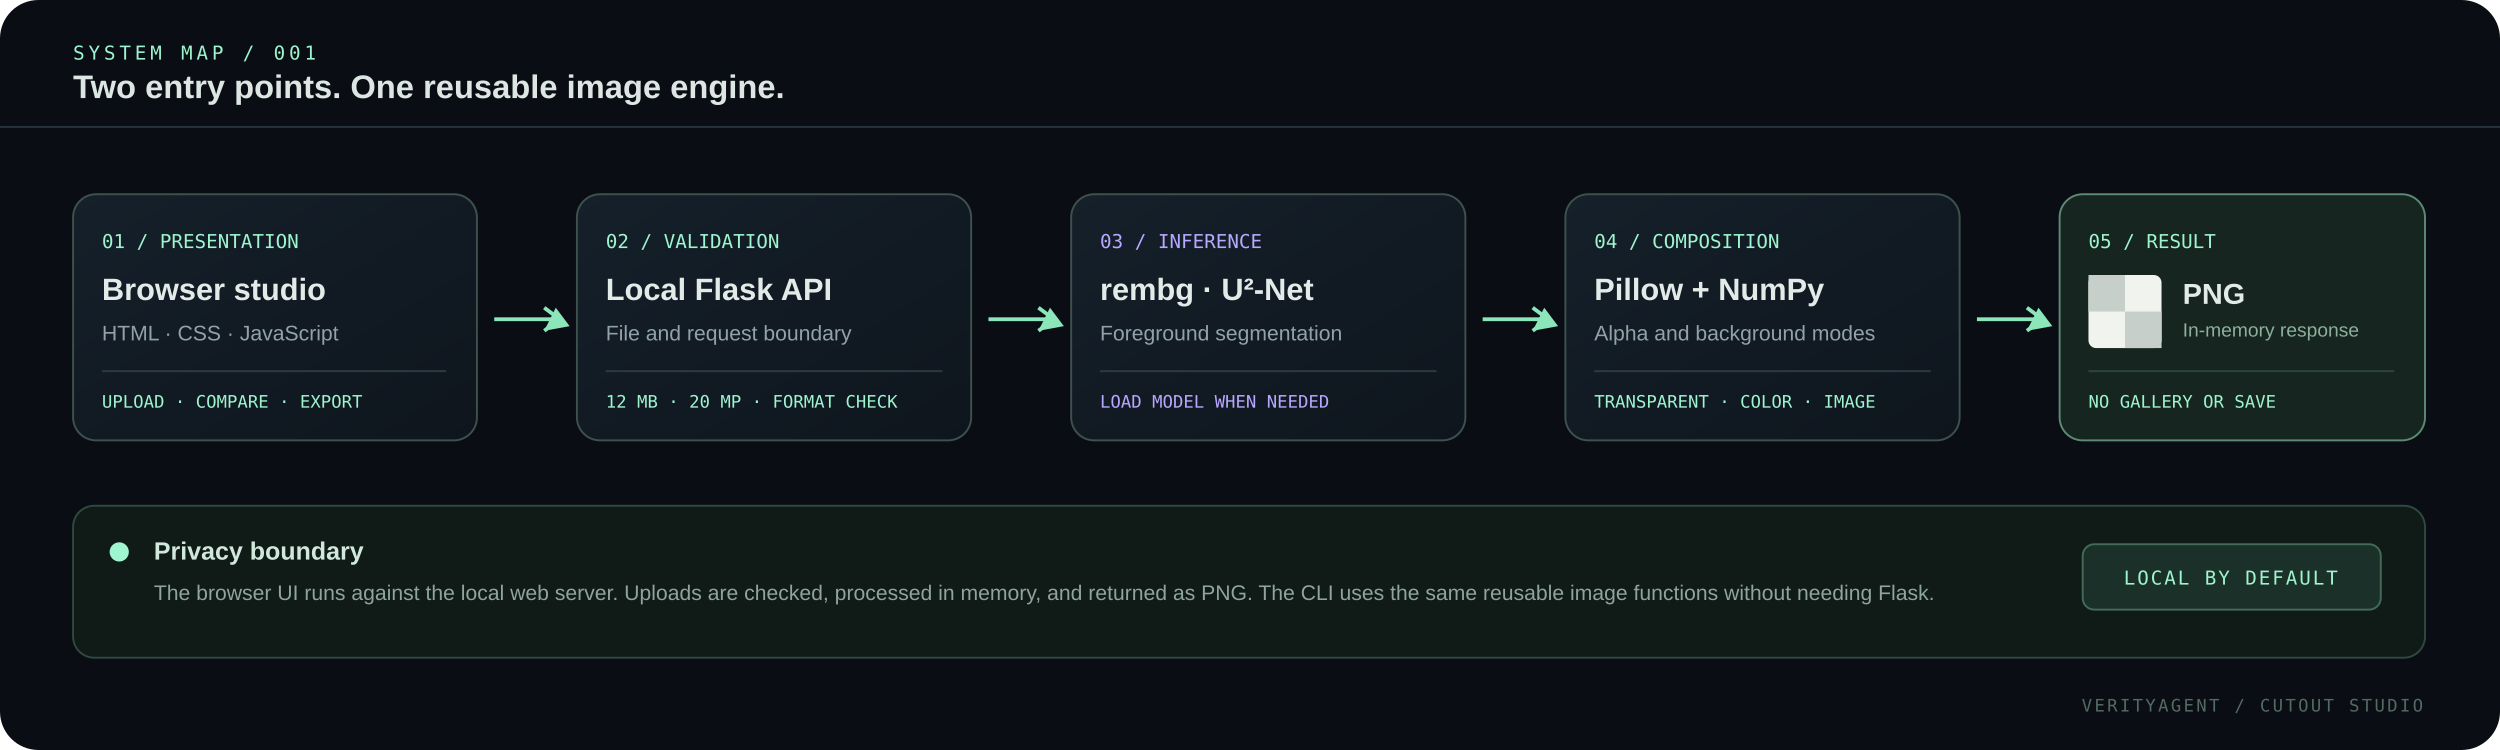
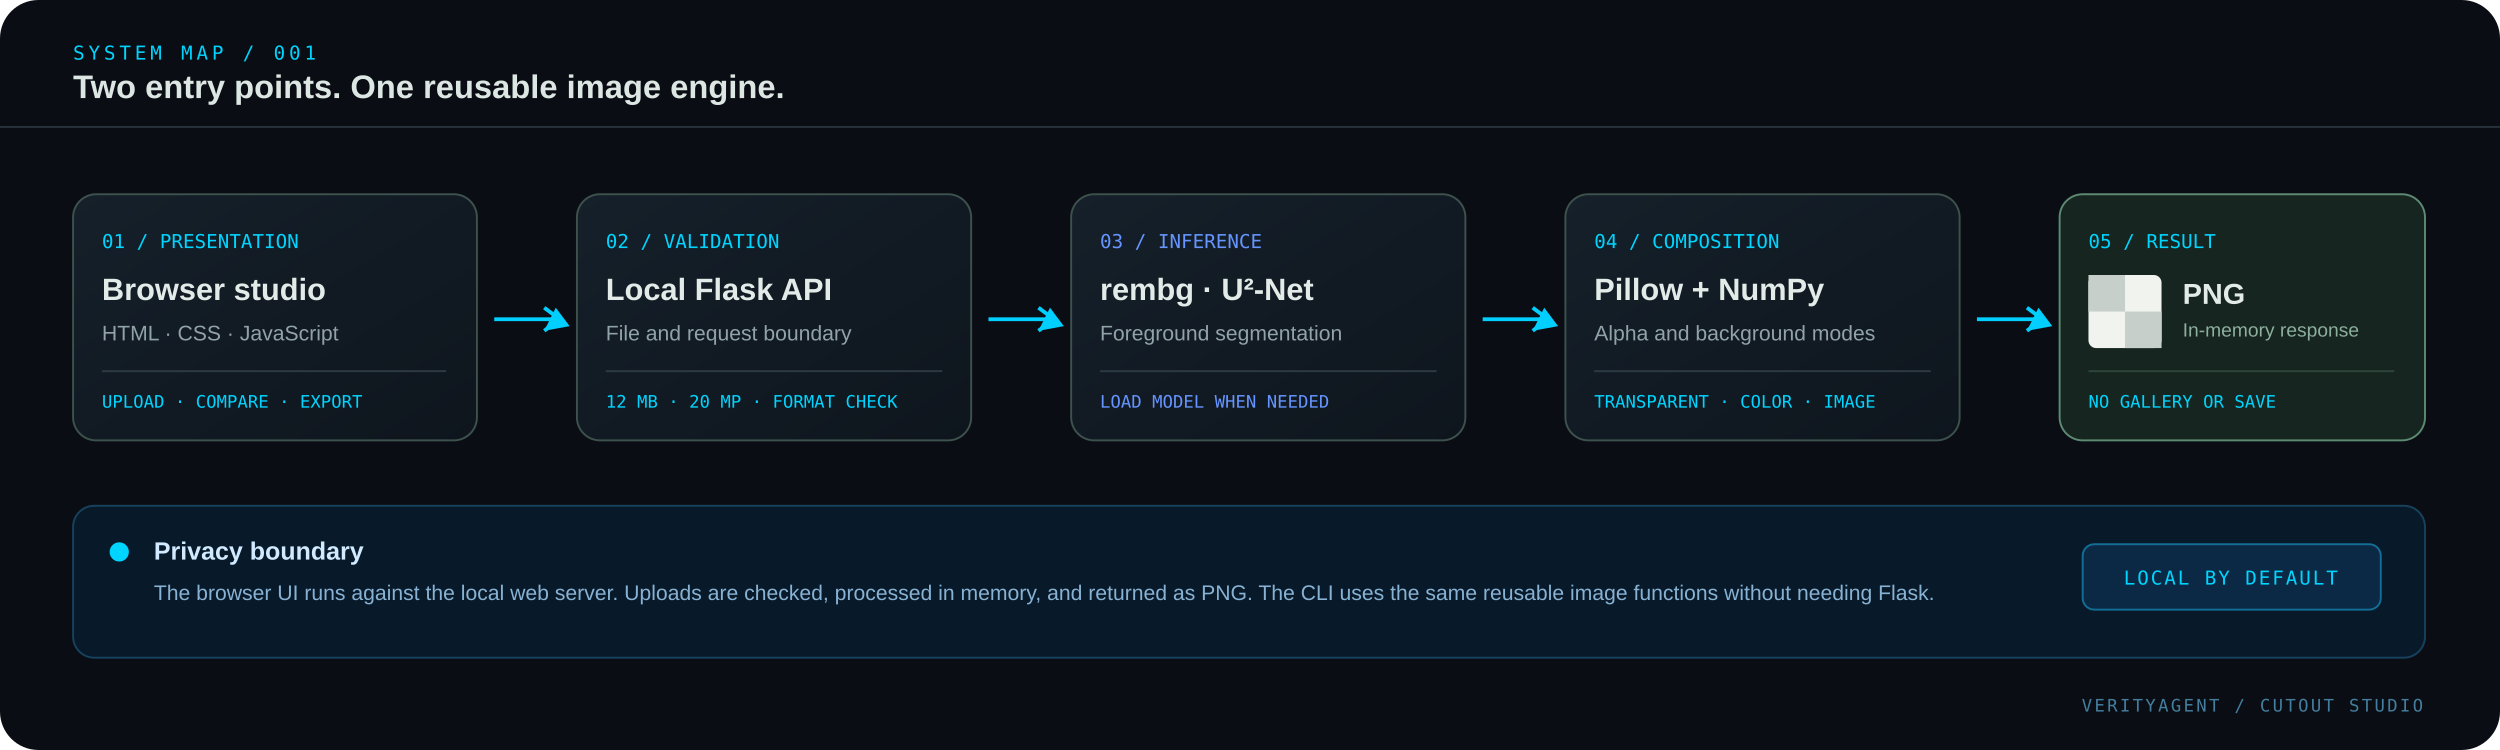
<svg xmlns="http://www.w3.org/2000/svg" width="1300" height="390" viewBox="0 0 1300 390" role="img" aria-labelledby="title desc">
  <defs>
    <linearGradient id="card" x1="0" y1="0" x2="1" y2="1">
      <stop stop-color="#15202a" />
      <stop offset="1" stop-color="#0e151d" />
    </linearGradient>
    <marker id="arrow" markerWidth="9" markerHeight="9" refX="6" refY="3" orient="auto">
-       <path d="M0 0 6 3 0 6Z" fill="#8be6ba" />
+       <path d="M0 0 6 3 0 6Z" fill="#00cfff" />
    </marker>
  </defs>
  <rect width="1300" height="390" rx="20" fill="#0a0e14" />
  <path d="M0 66H1300" stroke="#26323b" />
-   <text x="38" y="31" fill="#9ef5ce" font-family="monospace" font-size="10" letter-spacing="2">SYSTEM MAP / 001</text>
+   <text x="38" y="31" fill="#00d5ff" font-family="monospace" font-size="10" letter-spacing="2">SYSTEM MAP / 001</text>
  <text x="38" y="51" fill="#dce6e2" font-family="Arial,sans-serif" font-size="17" font-weight="700">Two entry points. One reusable image engine.</text>
  <g transform="translate(38 101)">
    <rect width="210" height="128" rx="12" fill="url(#card)" stroke="#3d514d" />
-     <text x="15" y="28" fill="#9ef5ce" font-family="monospace" font-size="10">01 / PRESENTATION</text>
+     <text x="15" y="28" fill="#00d5ff" font-family="monospace" font-size="10">01 / PRESENTATION</text>
    <text x="15" y="55" fill="#e2ebe7" font-family="Arial,sans-serif" font-size="16" font-weight="700">Browser studio</text>
    <text x="15" y="76" fill="#91a3a8" font-family="Arial,sans-serif" font-size="11">HTML · CSS · JavaScript</text>
    <path d="M15 92H194" stroke="#2d3a42" />
-     <text x="15" y="111" fill="#9ef5ce" font-family="monospace" font-size="9">UPLOAD · COMPARE · EXPORT</text>
+     <text x="15" y="111" fill="#00d5ff" font-family="monospace" font-size="9">UPLOAD · COMPARE · EXPORT</text>
  </g>
-   <path d="M257 166h34m-8-6 8 6-8 6" stroke="#8be6ba" stroke-width="2" fill="none" marker-end="url(#arrow)" />
+   <path d="M257 166h34m-8-6 8 6-8 6" stroke="#00cfff" stroke-width="2" fill="none" marker-end="url(#arrow)" />
  <g transform="translate(300 101)">
    <rect width="205" height="128" rx="12" fill="url(#card)" stroke="#3d514d" />
-     <text x="15" y="28" fill="#9ef5ce" font-family="monospace" font-size="10">02 / VALIDATION</text>
+     <text x="15" y="28" fill="#00d5ff" font-family="monospace" font-size="10">02 / VALIDATION</text>
    <text x="15" y="55" fill="#e2ebe7" font-family="Arial,sans-serif" font-size="16" font-weight="700">Local Flask API</text>
    <text x="15" y="76" fill="#91a3a8" font-family="Arial,sans-serif" font-size="11">File and request boundary</text>
    <path d="M15 92H190" stroke="#2d3a42" />
-     <text x="15" y="111" fill="#9ef5ce" font-family="monospace" font-size="9">12 MB · 20 MP · FORMAT CHECK</text>
+     <text x="15" y="111" fill="#00d5ff" font-family="monospace" font-size="9">12 MB · 20 MP · FORMAT CHECK</text>
  </g>
-   <path d="M514 166h34m-8-6 8 6-8 6" stroke="#8be6ba" stroke-width="2" fill="none" marker-end="url(#arrow)" />
+   <path d="M514 166h34m-8-6 8 6-8 6" stroke="#00cfff" stroke-width="2" fill="none" marker-end="url(#arrow)" />
  <g transform="translate(557 101)">
    <rect width="205" height="128" rx="12" fill="url(#card)" stroke="#3d514d" />
-     <text x="15" y="28" fill="#b9a8ff" font-family="monospace" font-size="10">03 / INFERENCE</text>
+     <text x="15" y="28" fill="#6695ff" font-family="monospace" font-size="10">03 / INFERENCE</text>
    <text x="15" y="55" fill="#e2ebe7" font-family="Arial,sans-serif" font-size="16" font-weight="700">rembg · U²-Net</text>
    <text x="15" y="76" fill="#91a3a8" font-family="Arial,sans-serif" font-size="11">Foreground segmentation</text>
    <path d="M15 92H190" stroke="#2d3a42" />
-     <text x="15" y="111" fill="#b9a8ff" font-family="monospace" font-size="9">LOAD MODEL WHEN NEEDED</text>
+     <text x="15" y="111" fill="#6695ff" font-family="monospace" font-size="9">LOAD MODEL WHEN NEEDED</text>
  </g>
-   <path d="M771 166h34m-8-6 8 6-8 6" stroke="#8be6ba" stroke-width="2" fill="none" marker-end="url(#arrow)" />
+   <path d="M771 166h34m-8-6 8 6-8 6" stroke="#00cfff" stroke-width="2" fill="none" marker-end="url(#arrow)" />
  <g transform="translate(814 101)">
    <rect width="205" height="128" rx="12" fill="url(#card)" stroke="#3d514d" />
-     <text x="15" y="28" fill="#9ef5ce" font-family="monospace" font-size="10">04 / COMPOSITION</text>
+     <text x="15" y="28" fill="#00d5ff" font-family="monospace" font-size="10">04 / COMPOSITION</text>
    <text x="15" y="55" fill="#e2ebe7" font-family="Arial,sans-serif" font-size="16" font-weight="700">Pillow + NumPy</text>
    <text x="15" y="76" fill="#91a3a8" font-family="Arial,sans-serif" font-size="11">Alpha and background modes</text>
    <path d="M15 92H190" stroke="#2d3a42" />
-     <text x="15" y="111" fill="#9ef5ce" font-family="monospace" font-size="9">TRANSPARENT · COLOR · IMAGE</text>
+     <text x="15" y="111" fill="#00d5ff" font-family="monospace" font-size="9">TRANSPARENT · COLOR · IMAGE</text>
  </g>
-   <path d="M1028 166h34m-8-6 8 6-8 6" stroke="#8be6ba" stroke-width="2" fill="none" marker-end="url(#arrow)" />
+   <path d="M1028 166h34m-8-6 8 6-8 6" stroke="#00cfff" stroke-width="2" fill="none" marker-end="url(#arrow)" />
  <g transform="translate(1071 101)">
    <rect width="190" height="128" rx="12" fill="#16251f" stroke="#5d8a73" />
-     <text x="15" y="28" fill="#9ef5ce" font-family="monospace" font-size="10">05 / RESULT</text>
+     <text x="15" y="28" fill="#00d5ff" font-family="monospace" font-size="10">05 / RESULT</text>
    <rect x="15" y="42" width="38" height="38" rx="4" fill="#f1f3ef" />
    <path d="M15 42h19v19H15zm19 19h19v19H34z" fill="#c6cfca" />
    <text x="64" y="57" fill="#e2ebe7" font-family="Arial,sans-serif" font-size="15" font-weight="700">PNG</text>
    <text x="64" y="74" fill="#8caf9e" font-family="Arial,sans-serif" font-size="10">In-memory response</text>
    <path d="M15 92H174" stroke="#2d453a" />
-     <text x="15" y="111" fill="#9ef5ce" font-family="monospace" font-size="9">NO GALLERY OR SAVE</text>
+     <text x="15" y="111" fill="#00d5ff" font-family="monospace" font-size="9">NO GALLERY OR SAVE</text>
  </g>
  <g transform="translate(38 263)">
-     <rect width="1223" height="79" rx="11" fill="#101a17" stroke="#2d4940" />
-     <circle cx="24" cy="24" r="5" fill="#9ef5ce" />
-     <text x="42" y="28" fill="#d1e9dd" font-family="Arial,sans-serif" font-size="13" font-weight="700">Privacy boundary</text>
-     <text x="42" y="49" fill="#8ea59a" font-family="Arial,sans-serif" font-size="11">The browser UI runs against the local web server. Uploads are checked, processed in memory, and returned as PNG. The CLI uses the same reusable image functions without needing Flask.</text>
-     <rect x="1045" y="20" width="155" height="34" rx="6" fill="#1b3028" stroke="#436b58" />
-     <text x="1122" y="41" text-anchor="middle" fill="#9ef5ce" font-family="monospace" font-size="10" letter-spacing="1">LOCAL BY DEFAULT</text>
+     <rect width="1223" height="79" rx="11" fill="#081a2a" stroke="#17415d" />
+     <circle cx="24" cy="24" r="5" fill="#00d5ff" />
+     <text x="42" y="28" fill="#d1eaff" font-family="Arial,sans-serif" font-size="13" font-weight="700">Privacy boundary</text>
+     <text x="42" y="49" fill="#88b2d3" font-family="Arial,sans-serif" font-size="11">The browser UI runs against the local web server. Uploads are checked, processed in memory, and returned as PNG. The CLI uses the same reusable image functions without needing Flask.</text>
+     <rect x="1045" y="20" width="155" height="34" rx="6" fill="#0b2944" stroke="#126e96" />
+     <text x="1122" y="41" text-anchor="middle" fill="#00d5ff" font-family="monospace" font-size="10" letter-spacing="1">LOCAL BY DEFAULT</text>
  </g>
-   <text x="1260" y="370" text-anchor="end" fill="#536a61" font-family="monospace" font-size="9" letter-spacing="1.2">VERITYAGENT / CUTOUT STUDIO</text>
+   <text x="1260" y="370" text-anchor="end" fill="#447e9f" font-family="monospace" font-size="9" letter-spacing="1.2">VERITYAGENT / CUTOUT STUDIO</text>
</svg>
